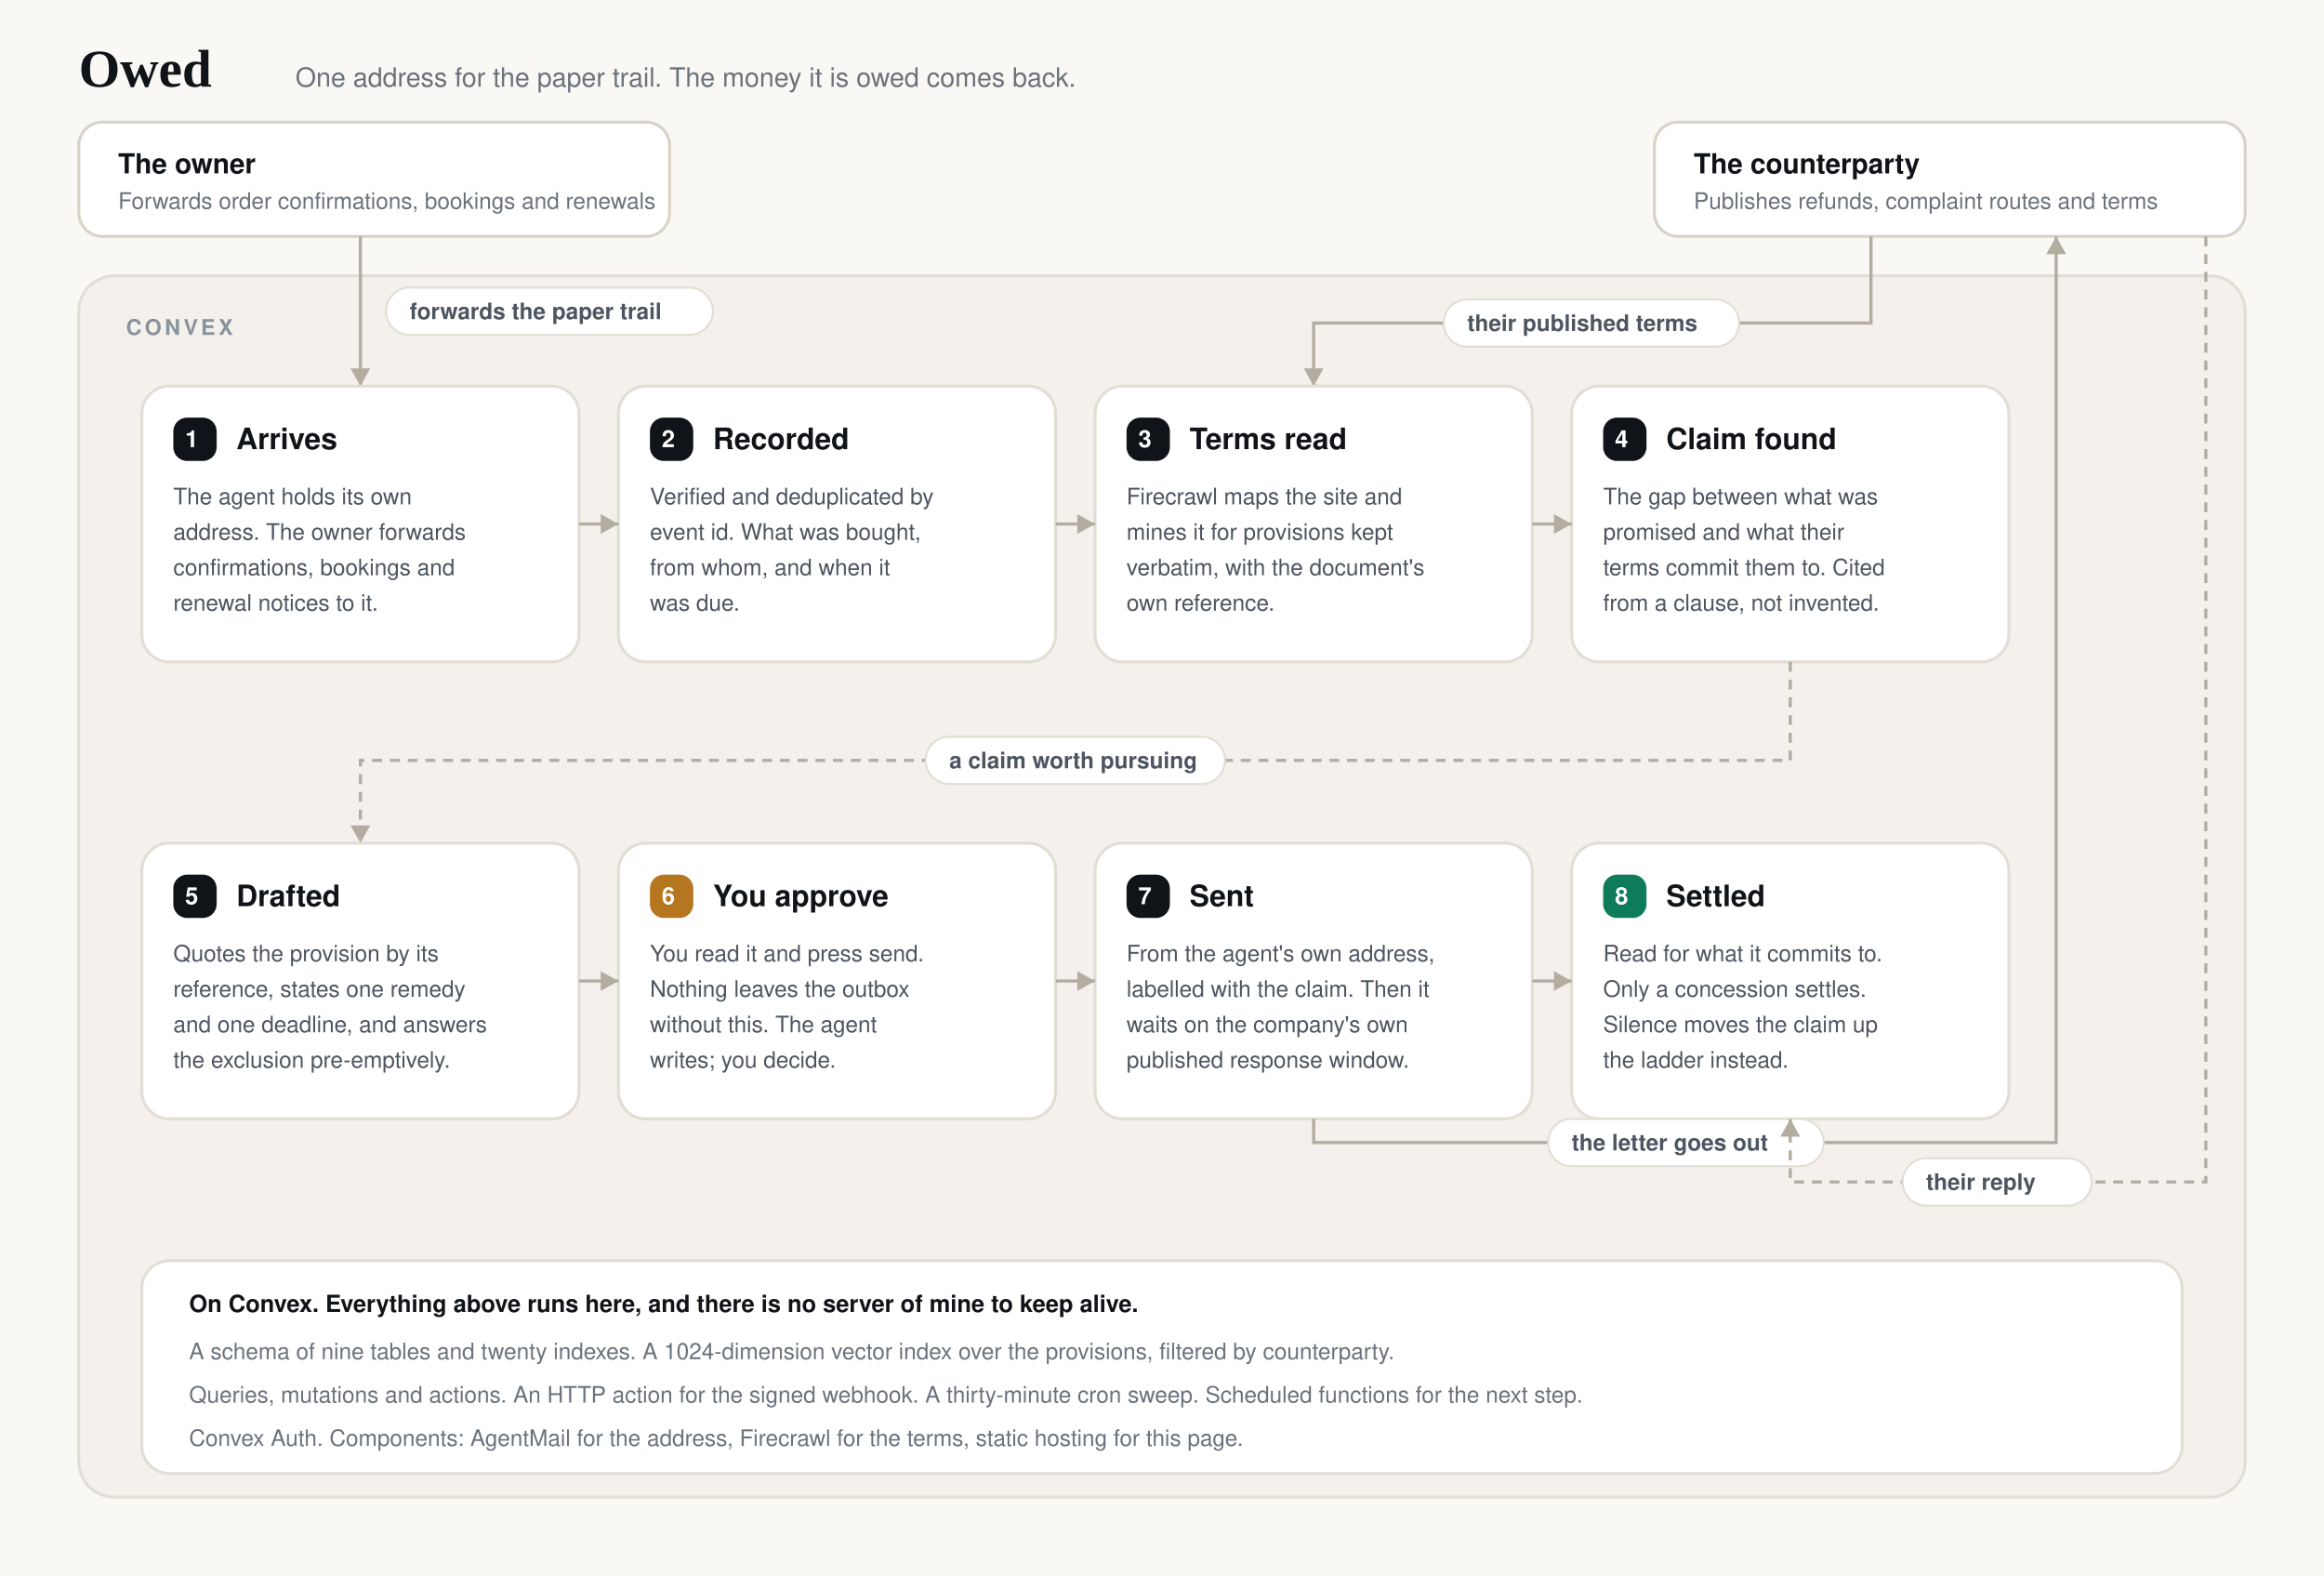
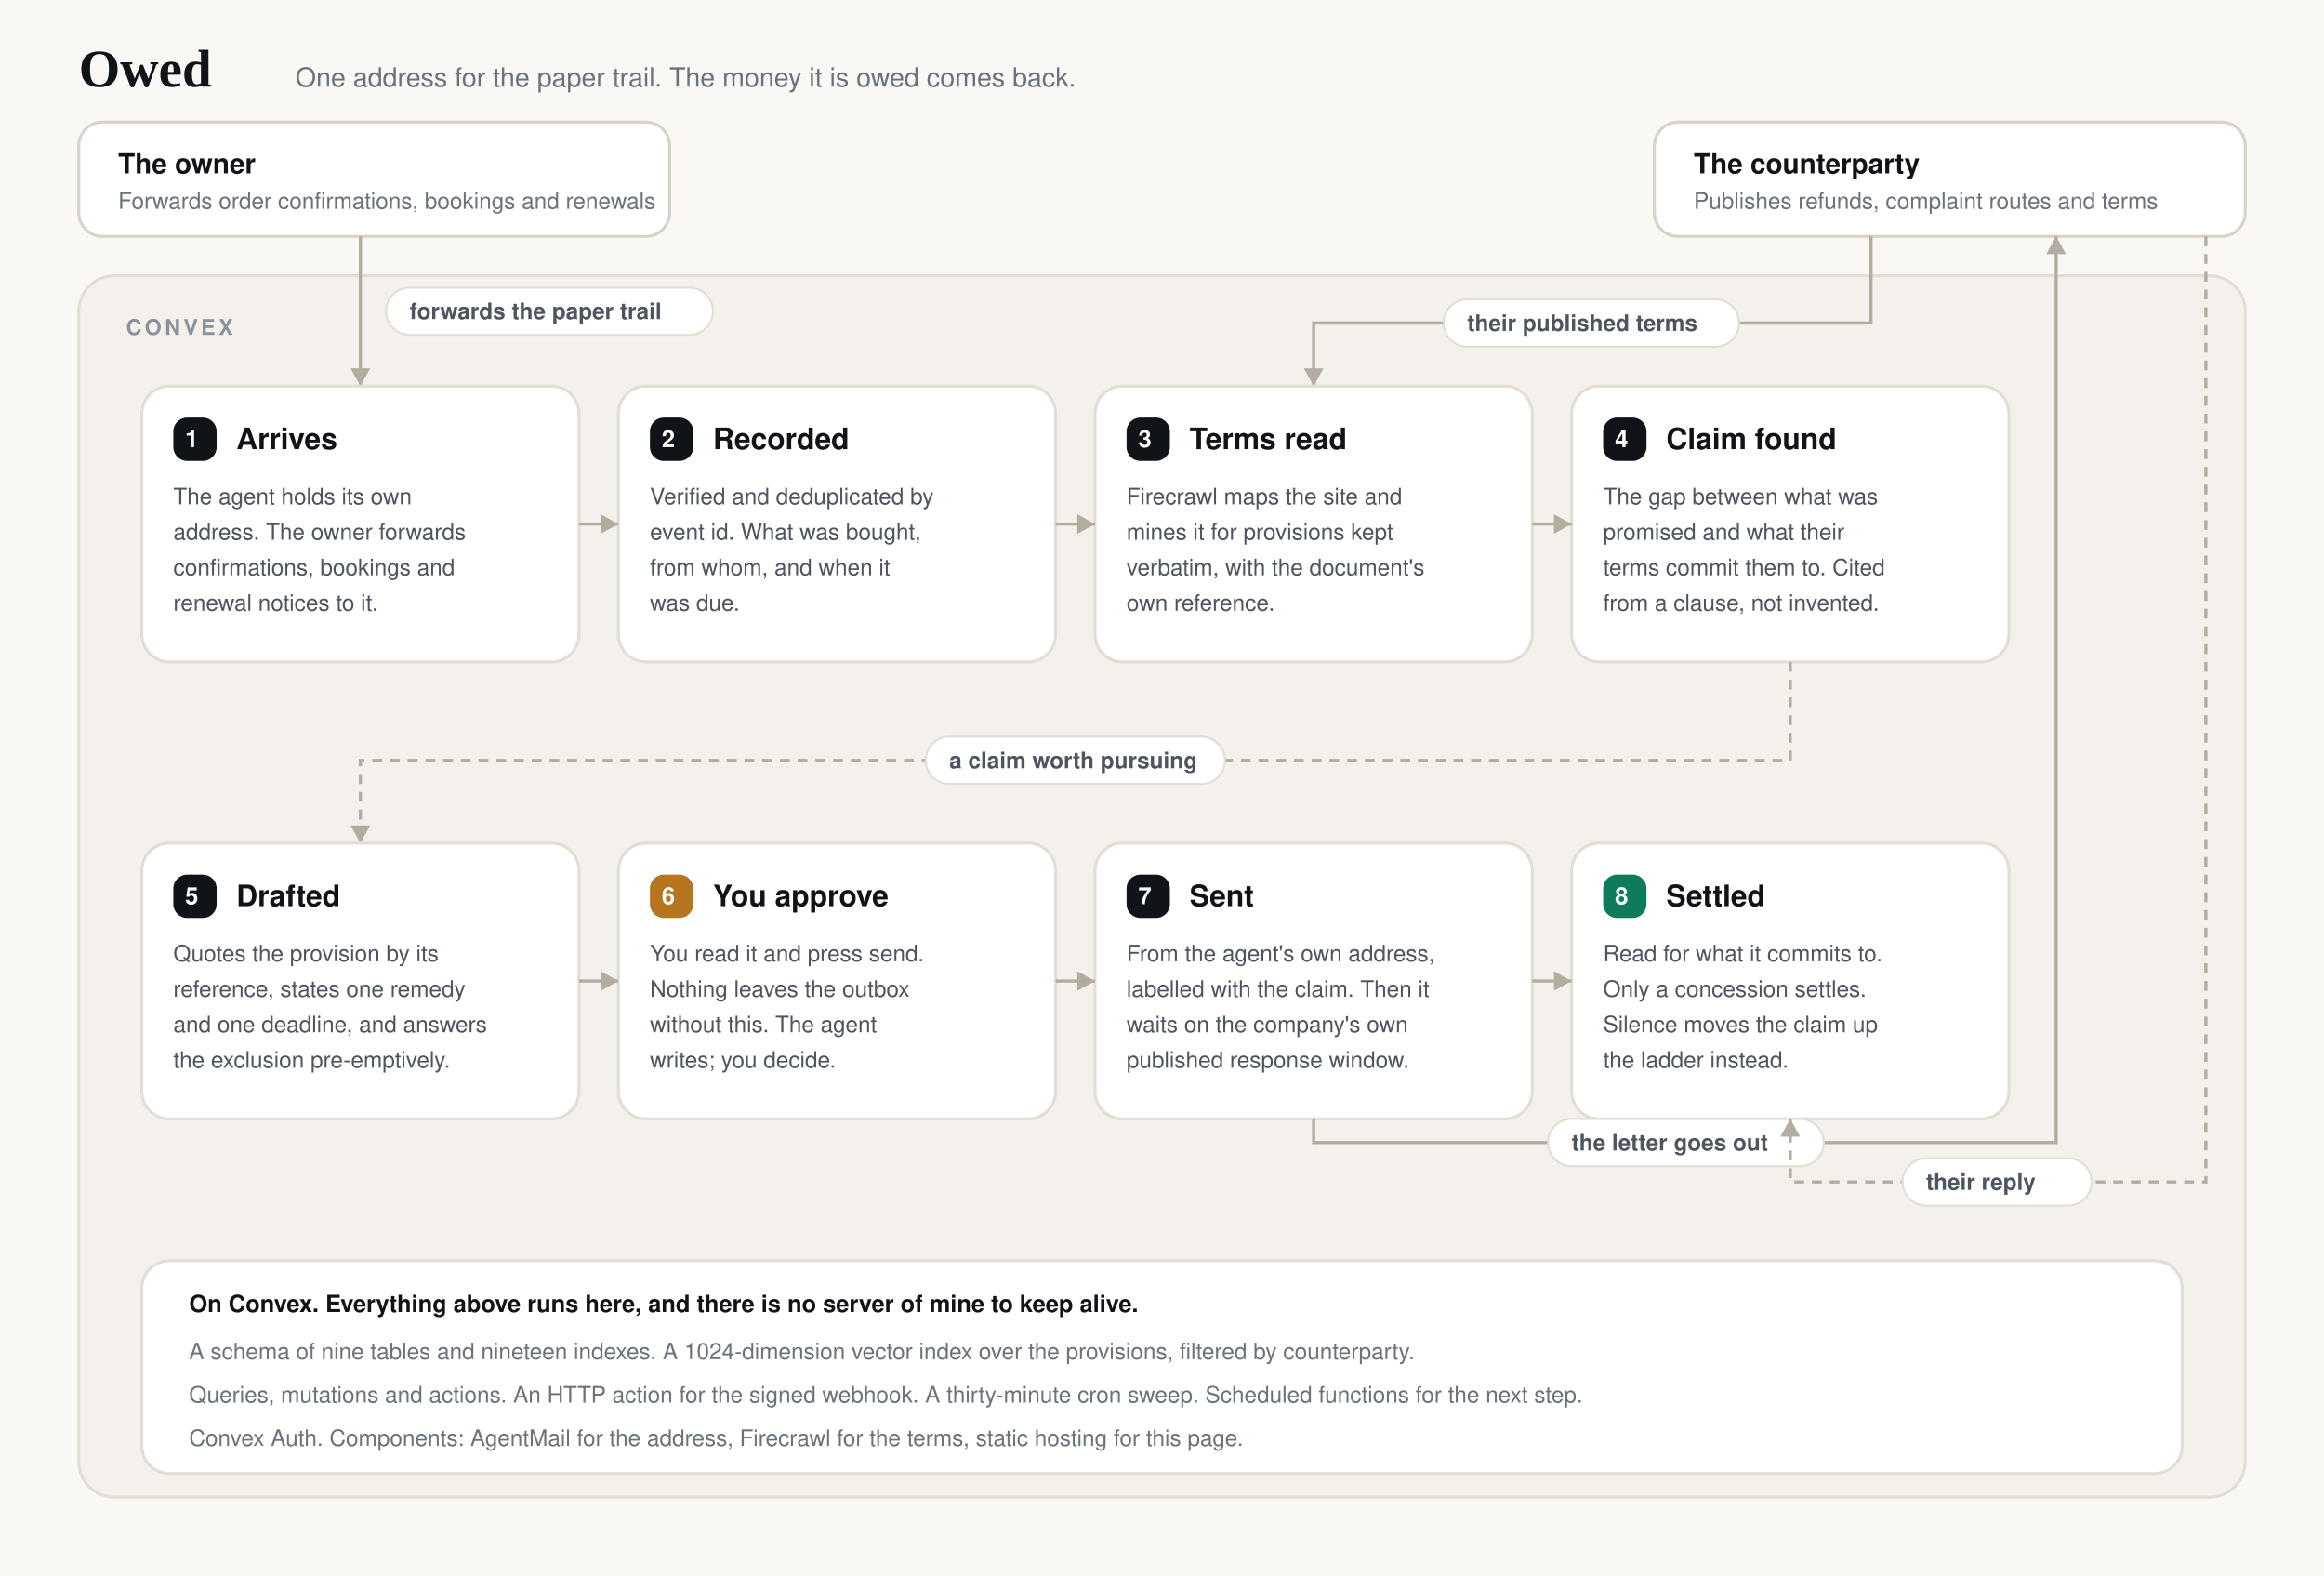
<svg xmlns="http://www.w3.org/2000/svg" viewBox="0 0 1180 800" width="1180" height="800" role="img" aria-labelledby="title desc">
  <style>
  .bg      { fill: #faf8f5; }
  .panel   { fill: #f4f1ec; stroke: #e2ddd5; stroke-width: 1.5; }
  .card    { fill: #ffffff; stroke: #e2ddd5; stroke-width: 1.5; }
  .actor   { fill: #ffffff; stroke: #d8d2c8; stroke-width: 1.5; }
  .edge    { stroke: #b3aca1; stroke-width: 1.6; fill: none; }
  .edge-d  { stroke: #b3aca1; stroke-width: 1.6; fill: none; stroke-dasharray: 5 4; }
  .arrow   { fill: #b3aca1; }
  .pill    { fill: #ffffff; stroke: #e2ddd5; stroke-width: 1; }

  .h1      { font: 700 27px Georgia, "Times New Roman", serif; fill: #101418; }
  .h2      { font: 400 13.5px ui-sans-serif, -apple-system, "Segoe UI", Helvetica, Arial, sans-serif; fill: #6a727c; }
  .sect    { font: 700 11px ui-sans-serif, -apple-system, "Segoe UI", Helvetica, Arial, sans-serif; fill: #8a929c; letter-spacing: 1.6px; }
  .actor-t { font: 700 14px ui-sans-serif, -apple-system, "Segoe UI", Helvetica, Arial, sans-serif; fill: #101418; }
  .actor-b { font: 400 11.5px ui-sans-serif, -apple-system, "Segoe UI", Helvetica, Arial, sans-serif; fill: #6a727c; }
  .step-t  { font: 700 15px ui-sans-serif, -apple-system, "Segoe UI", Helvetica, Arial, sans-serif; fill: #101418; }
  .step-b  { font: 400 11.5px ui-sans-serif, -apple-system, "Segoe UI", Helvetica, Arial, sans-serif; fill: #4d5560; }
  .badge-n { font: 700 12px ui-sans-serif, -apple-system, "Segoe UI", Helvetica, Arial, sans-serif; }
  .lbl     { font: 600 11.5px ui-sans-serif, -apple-system, "Segoe UI", Helvetica, Arial, sans-serif; fill: #4d5560; }
  .foot-t  { font: 700 12px ui-sans-serif, -apple-system, "Segoe UI", Helvetica, Arial, sans-serif; fill: #101418; }
  .foot-b  { font: 400 11.5px ui-sans-serif, -apple-system, "Segoe UI", Helvetica, Arial, sans-serif; fill: #6a727c; }
</style>
  <rect class="bg" width="1180" height="800" />
  <text class="h1" x="40" y="44">Owed</text>
  <text class="h2" x="150" y="44">One address for the paper trail. The money it is owed comes back.</text>
  <rect class="actor" x="40" y="62" width="300" height="58" rx="12" />
  <text class="actor-t" x="60" y="88">The owner</text>
  <text class="actor-b" x="60" y="106">Forwards order confirmations, bookings and renewals</text>
  <rect class="actor" x="840" y="62" width="300" height="58" rx="12" />
  <text class="actor-t" x="860" y="88">The counterparty</text>
  <text class="actor-b" x="860" y="106">Publishes refunds, complaint routes and terms</text>
  <rect class="panel" x="40" y="140" width="1100" height="620" rx="18" />
  <text class="sect" x="64" y="170">CONVEX</text>
  <path class="edge" d="M183 120 L183 196" />
  <path class="arrow" d="M183 196 l-5 -9 l10 0 z" />
  <rect class="pill" x="196" y="146" width="166" height="24" rx="12" />
  <text class="lbl" x="208" y="162">forwards the paper trail</text>
  <path class="edge" d="M950 120 L950 164 L667 164 L667 196" />
  <path class="arrow" d="M667 196 l-5 -9 l10 0 z" />
  <rect class="pill" x="733" y="152" width="150" height="24" rx="12" />
  <text class="lbl" x="745" y="168">their published terms</text>
  <g>
    <rect class="card" x="72" y="196" width="222" height="140" rx="14" />
    <rect x="88" y="212" width="22" height="22" rx="7" fill="#101418" />
    <text class="badge-n" x="94" y="227" fill="#ffffff">1</text>
    <text class="step-t" x="120" y="228">Arrives</text>
    <text class="step-b" x="88" y="256">The agent holds its own</text>
    <text class="step-b" x="88" y="274">address. The owner forwards</text>
    <text class="step-b" x="88" y="292">confirmations, bookings and</text>
    <text class="step-b" x="88" y="310">renewal notices to it.</text>
  </g>
  <g>
    <rect class="card" x="314" y="196" width="222" height="140" rx="14" />
    <rect x="330" y="212" width="22" height="22" rx="7" fill="#101418" />
    <text class="badge-n" x="336" y="227" fill="#ffffff">2</text>
    <text class="step-t" x="362" y="228">Recorded</text>
    <text class="step-b" x="330" y="256">Verified and deduplicated by</text>
    <text class="step-b" x="330" y="274">event id. What was bought,</text>
    <text class="step-b" x="330" y="292">from whom, and when it</text>
    <text class="step-b" x="330" y="310">was due.</text>
  </g>
  <g>
    <rect class="card" x="556" y="196" width="222" height="140" rx="14" />
    <rect x="572" y="212" width="22" height="22" rx="7" fill="#101418" />
    <text class="badge-n" x="578" y="227" fill="#ffffff">3</text>
    <text class="step-t" x="604" y="228">Terms read</text>
    <text class="step-b" x="572" y="256">Firecrawl maps the site and</text>
    <text class="step-b" x="572" y="274">mines it for provisions kept</text>
    <text class="step-b" x="572" y="292">verbatim, with the document's</text>
    <text class="step-b" x="572" y="310">own reference.</text>
  </g>
  <g>
    <rect class="card" x="798" y="196" width="222" height="140" rx="14" />
    <rect x="814" y="212" width="22" height="22" rx="7" fill="#101418" />
    <text class="badge-n" x="820" y="227" fill="#ffffff">4</text>
    <text class="step-t" x="846" y="228">Claim found</text>
    <text class="step-b" x="814" y="256">The gap between what was</text>
    <text class="step-b" x="814" y="274">promised and what their</text>
    <text class="step-b" x="814" y="292">terms commit them to. Cited</text>
    <text class="step-b" x="814" y="310">from a clause, not invented.</text>
  </g>
  <path class="edge" d="M294 266 L314 266" />
  <path class="arrow" d="M314 266 l-9 -5 l0 10 z" />
  <path class="edge" d="M536 266 L556 266" />
  <path class="arrow" d="M556 266 l-9 -5 l0 10 z" />
  <path class="edge" d="M778 266 L798 266" />
  <path class="arrow" d="M798 266 l-9 -5 l0 10 z" />
  <path class="edge-d" d="M909 336 L909 386 L183 386 L183 428" />
  <path class="arrow" d="M183 428 l-5 -9 l10 0 z" />
  <rect class="pill" x="470" y="374" width="152" height="24" rx="12" />
  <text class="lbl" x="482" y="390">a claim worth pursuing</text>
  <g>
    <rect class="card" x="72" y="428" width="222" height="140" rx="14" />
    <rect x="88" y="444" width="22" height="22" rx="7" fill="#101418" />
    <text class="badge-n" x="94" y="459" fill="#ffffff">5</text>
    <text class="step-t" x="120" y="460">Drafted</text>
    <text class="step-b" x="88" y="488">Quotes the provision by its</text>
    <text class="step-b" x="88" y="506">reference, states one remedy</text>
    <text class="step-b" x="88" y="524">and one deadline, and answers</text>
    <text class="step-b" x="88" y="542">the exclusion pre-emptively.</text>
  </g>
  <g>
    <rect class="card" x="314" y="428" width="222" height="140" rx="14" />
    <rect x="330" y="444" width="22" height="22" rx="7" fill="#b5761f" />
    <text class="badge-n" x="336" y="459" fill="#ffffff">6</text>
    <text class="step-t" x="362" y="460">You approve</text>
    <text class="step-b" x="330" y="488">You read it and press send.</text>
    <text class="step-b" x="330" y="506">Nothing leaves the outbox</text>
    <text class="step-b" x="330" y="524">without this. The agent</text>
    <text class="step-b" x="330" y="542">writes; you decide.</text>
  </g>
  <g>
    <rect class="card" x="556" y="428" width="222" height="140" rx="14" />
    <rect x="572" y="444" width="22" height="22" rx="7" fill="#101418" />
    <text class="badge-n" x="578" y="459" fill="#ffffff">7</text>
    <text class="step-t" x="604" y="460">Sent</text>
    <text class="step-b" x="572" y="488">From the agent's own address,</text>
    <text class="step-b" x="572" y="506">labelled with the claim. Then it</text>
    <text class="step-b" x="572" y="524">waits on the company's own</text>
    <text class="step-b" x="572" y="542">published response window.</text>
  </g>
  <g>
    <rect class="card" x="798" y="428" width="222" height="140" rx="14" />
    <rect x="814" y="444" width="22" height="22" rx="7" fill="#0e7c5a" />
    <text class="badge-n" x="820" y="459" fill="#ffffff">8</text>
    <text class="step-t" x="846" y="460">Settled</text>
    <text class="step-b" x="814" y="488">Read for what it commits to.</text>
    <text class="step-b" x="814" y="506">Only a concession settles.</text>
    <text class="step-b" x="814" y="524">Silence moves the claim up</text>
    <text class="step-b" x="814" y="542">the ladder instead.</text>
  </g>
  <path class="edge" d="M294 498 L314 498" />
  <path class="arrow" d="M314 498 l-9 -5 l0 10 z" />
  <path class="edge" d="M536 498 L556 498" />
  <path class="arrow" d="M556 498 l-9 -5 l0 10 z" />
  <path class="edge" d="M778 498 L798 498" />
  <path class="arrow" d="M798 498 l-9 -5 l0 10 z" />
  <path class="edge" d="M667 568 L667 580 L1044 580 L1044 120" />
  <path class="arrow" d="M1044 120 l-5 9 l10 0 z" />
  <rect class="pill" x="786" y="568" width="140" height="24" rx="12" />
  <text class="lbl" x="798" y="584">the letter goes out</text>
  <path class="edge-d" d="M1120 120 L1120 600 L909 600 L909 568" />
  <path class="arrow" d="M909 568 l-5 9 l10 0 z" />
  <rect class="pill" x="966" y="588" width="96" height="24" rx="12" />
  <text class="lbl" x="978" y="604">their reply</text>
  <rect class="card" x="72" y="640" width="1036" height="108" rx="14" />
  <text class="foot-t" x="96" y="666">On Convex. Everything above runs here, and there is no server of mine to keep alive.</text>
-   <text class="foot-b" x="96" y="690">A schema of nine tables and twenty indexes. A 1024-dimension vector index over the provisions, filtered by counterparty.</text>
+   <text class="foot-b" x="96" y="690">A schema of nine tables and nineteen indexes. A 1024-dimension vector index over the provisions, filtered by counterparty.</text>
  <text class="foot-b" x="96" y="712">Queries, mutations and actions. An HTTP action for the signed webhook. A thirty-minute cron sweep. Scheduled functions for the next step.</text>
  <text class="foot-b" x="96" y="734">Convex Auth. Components: AgentMail for the address, Firecrawl for the terms, static hosting for this page.</text>
</svg>
